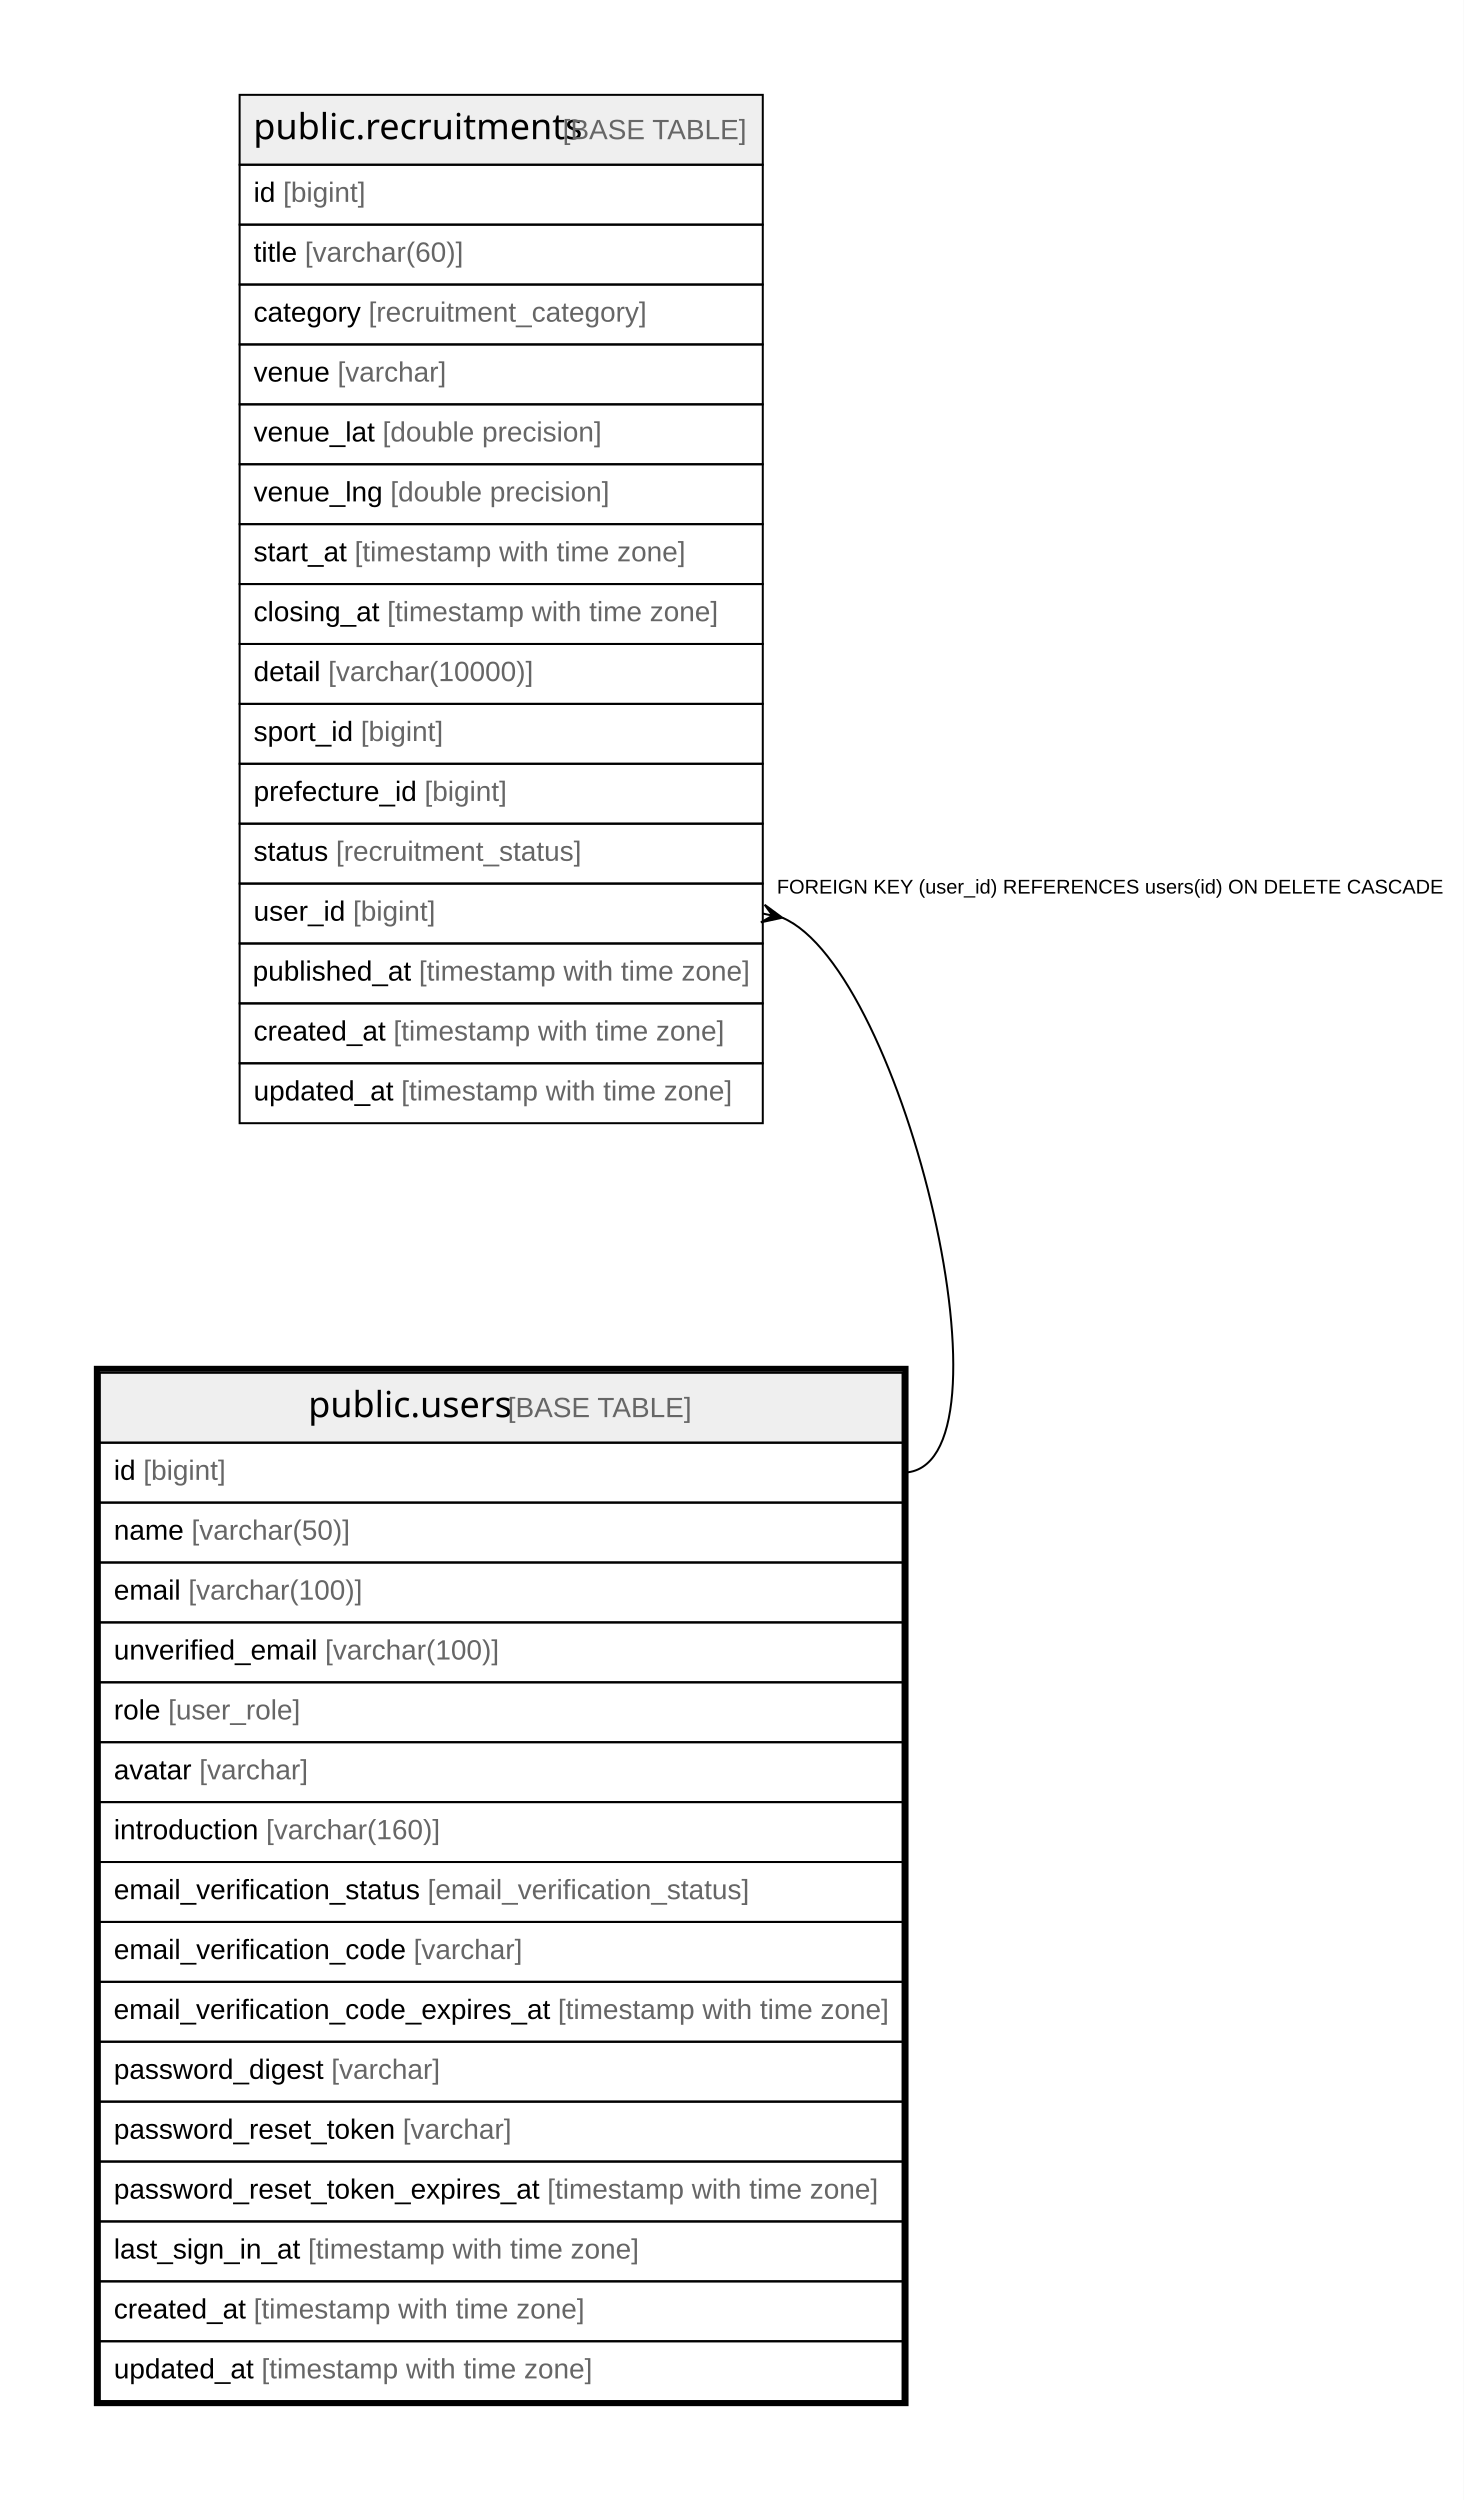
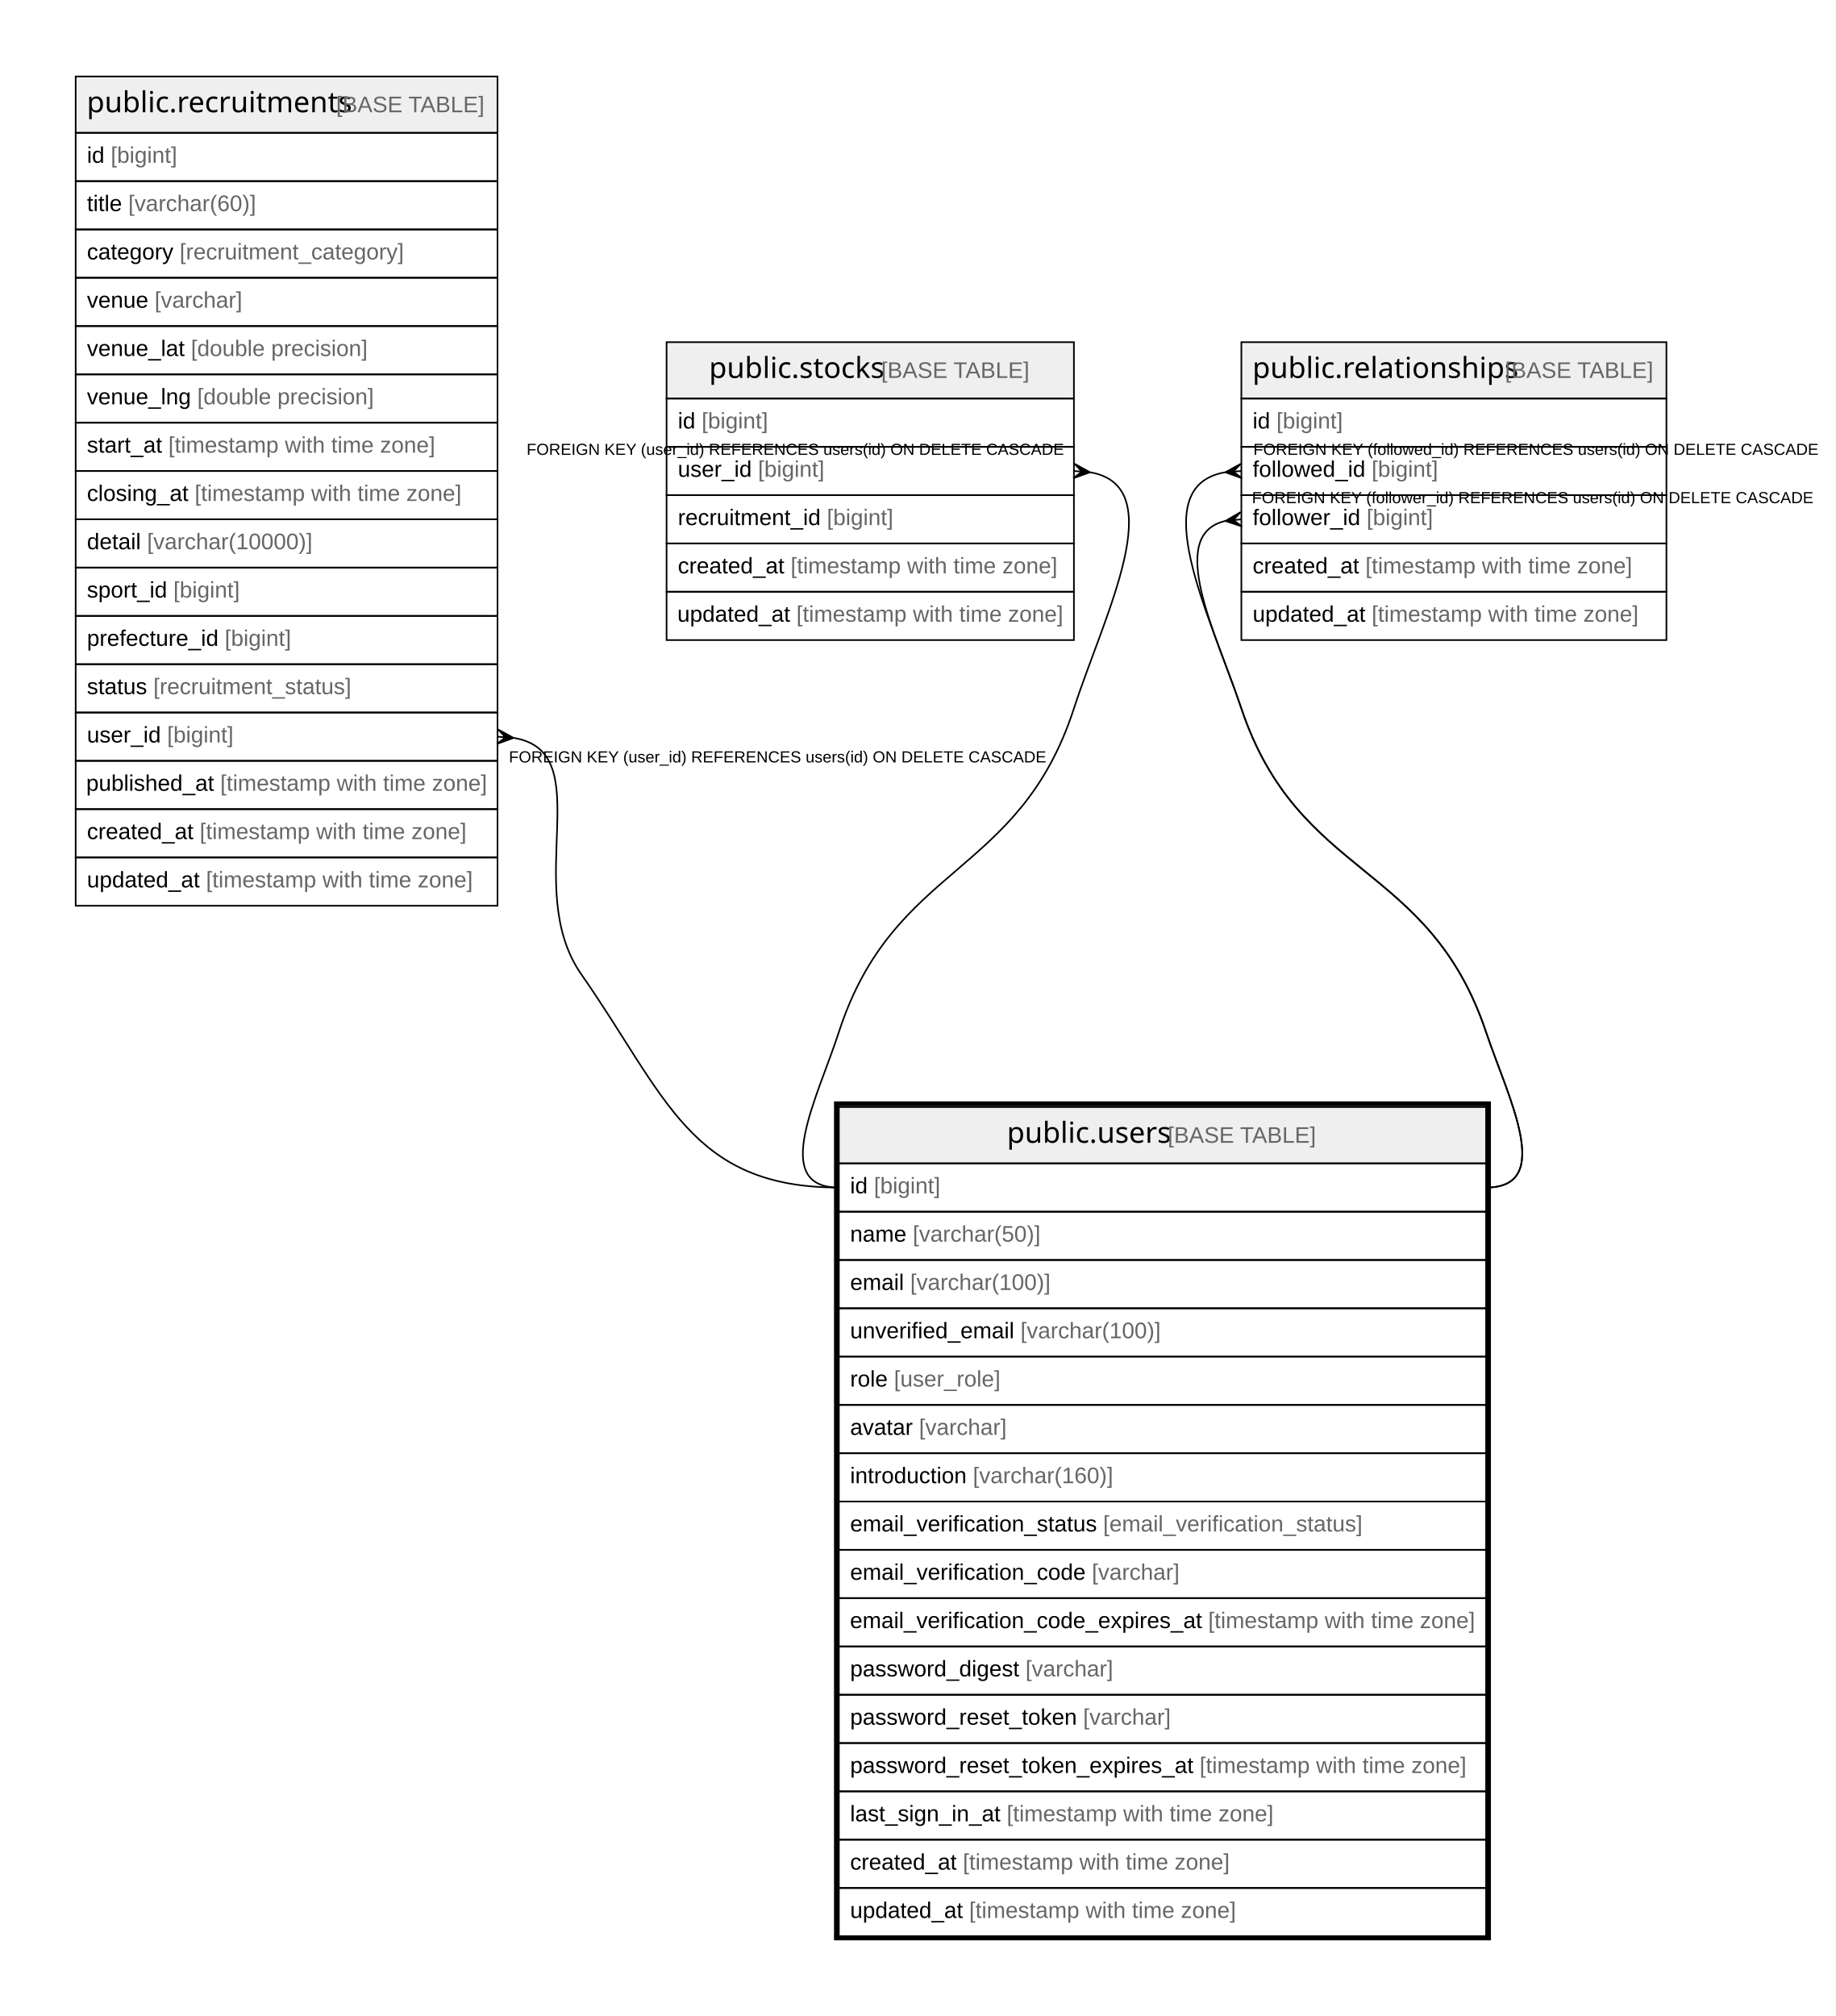
- <svg xmlns="http://www.w3.org/2000/svg" width="733pt" height="1252pt" viewBox="0.00 0.00 733.00 1252.00">
+ <svg xmlns="http://www.w3.org/2000/svg" width="1140pt" height="1252pt" viewBox="0.00 0.00 1140.00 1252.00">
  <g id="graph0" class="graph" transform="scale(1 1) rotate(0) translate(4 1248)">
-     <polygon fill="#ffffff" stroke="transparent" points="-4,4 -4,-1248 729,-1248 729,4 -4,4" />
+     <polygon fill="#ffffff" stroke="transparent" points="-4,4 -4,-1248 1136,-1248 1136,4 -4,4" />
    <g id="node1" class="node">
-       <polygon fill="#efefef" stroke="transparent" points="46,-525.5 46,-560.5 448,-560.5 448,-525.5 46,-525.5" />
-       <polygon fill="none" stroke="#000000" points="46,-525.5 46,-560.5 448,-560.5 448,-525.5 46,-525.5" />
-       <text text-anchor="start" x="150.366" y="-538.3" font-family="Arial Bold" font-size="18.00" fill="#000000">public.users</text>
-       <text text-anchor="start" x="246.38" y="-538.3" font-family="Arial" font-size="14.00" fill="#000000"> </text>
-       <text text-anchor="start" x="250.271" y="-538.3" font-family="Arial" font-size="14.00" fill="#666666">[BASE TABLE]</text>
-       <polygon fill="none" stroke="#000000" points="46,-495.5 46,-525.5 448,-525.5 448,-495.5 46,-495.5" />
-       <text text-anchor="start" x="53" y="-506.9" font-family="Arial" font-size="14.00" fill="#000000">id </text>
-       <text text-anchor="start" x="67.78" y="-506.9" font-family="Arial" font-size="14.00" fill="#666666">[bigint]</text>
-       <polygon fill="none" stroke="#000000" points="46,-465.5 46,-495.5 448,-495.5 448,-465.5 46,-465.5" />
-       <text text-anchor="start" x="53" y="-476.9" font-family="Arial" font-size="14.00" fill="#000000">name </text>
-       <text text-anchor="start" x="91.899" y="-476.9" font-family="Arial" font-size="14.00" fill="#666666">[varchar(50)]</text>
-       <polygon fill="none" stroke="#000000" points="46,-435.5 46,-465.5 448,-465.5 448,-435.5 46,-435.5" />
-       <text text-anchor="start" x="53" y="-446.9" font-family="Arial" font-size="14.00" fill="#000000">email </text>
-       <text text-anchor="start" x="90.33" y="-446.9" font-family="Arial" font-size="14.00" fill="#666666">[varchar(100)]</text>
-       <polygon fill="none" stroke="#000000" points="46,-405.5 46,-435.5 448,-435.5 448,-405.5 46,-405.5" />
-       <text text-anchor="start" x="53" y="-416.9" font-family="Arial" font-size="14.00" fill="#000000">unverified_email </text>
-       <text text-anchor="start" x="158.79" y="-416.9" font-family="Arial" font-size="14.00" fill="#666666">[varchar(100)]</text>
-       <polygon fill="none" stroke="#000000" points="46,-375.5 46,-405.5 448,-405.5 448,-375.5 46,-375.5" />
-       <text text-anchor="start" x="53" y="-386.9" font-family="Arial" font-size="14.00" fill="#000000">role </text>
-       <text text-anchor="start" x="80.223" y="-386.9" font-family="Arial" font-size="14.00" fill="#666666">[user_role]</text>
-       <polygon fill="none" stroke="#000000" points="46,-345.5 46,-375.5 448,-375.5 448,-345.5 46,-345.5" />
-       <text text-anchor="start" x="53" y="-356.9" font-family="Arial" font-size="14.00" fill="#000000">avatar </text>
-       <text text-anchor="start" x="95.79" y="-356.9" font-family="Arial" font-size="14.00" fill="#666666">[varchar]</text>
-       <polygon fill="none" stroke="#000000" points="46,-315.5 46,-345.5 448,-345.5 448,-315.5 46,-315.5" />
-       <text text-anchor="start" x="53" y="-326.9" font-family="Arial" font-size="14.00" fill="#000000">introduction </text>
-       <text text-anchor="start" x="129.241" y="-326.9" font-family="Arial" font-size="14.00" fill="#666666">[varchar(160)]</text>
-       <polygon fill="none" stroke="#000000" points="46,-285.5 46,-315.5 448,-315.5 448,-285.5 46,-285.5" />
-       <text text-anchor="start" x="53" y="-296.9" font-family="Arial" font-size="14.00" fill="#000000">email_verification_status </text>
-       <text text-anchor="start" x="210.133" y="-296.9" font-family="Arial" font-size="14.00" fill="#666666">[email_verification_status]</text>
-       <polygon fill="none" stroke="#000000" points="46,-255.5 46,-285.5 448,-285.5 448,-255.5 46,-255.5" />
-       <text text-anchor="start" x="53" y="-266.9" font-family="Arial" font-size="14.00" fill="#000000">email_verification_code </text>
-       <text text-anchor="start" x="203.135" y="-266.9" font-family="Arial" font-size="14.00" fill="#666666">[varchar]</text>
-       <polygon fill="none" stroke="#000000" points="46,-225.5 46,-255.5 448,-255.5 448,-225.5 46,-225.5" />
-       <text text-anchor="start" x="52.914" y="-236.9" font-family="Arial" font-size="14.00" fill="#000000">email_verification_code_expires_at </text>
-       <text text-anchor="start" x="275.402" y="-236.9" font-family="Arial" font-size="14.00" fill="#666666">[timestamp with time zone]</text>
-       <polygon fill="none" stroke="#000000" points="46,-195.5 46,-225.5 448,-225.5 448,-195.5 46,-195.5" />
-       <text text-anchor="start" x="53" y="-206.9" font-family="Arial" font-size="14.00" fill="#000000">password_digest </text>
-       <text text-anchor="start" x="161.916" y="-206.9" font-family="Arial" font-size="14.00" fill="#666666">[varchar]</text>
-       <polygon fill="none" stroke="#000000" points="46,-165.5 46,-195.5 448,-195.5 448,-165.5 46,-165.5" />
-       <text text-anchor="start" x="53" y="-176.9" font-family="Arial" font-size="14.00" fill="#000000">password_reset_token </text>
-       <text text-anchor="start" x="197.708" y="-176.9" font-family="Arial" font-size="14.00" fill="#666666">[varchar]</text>
-       <polygon fill="none" stroke="#000000" points="46,-135.5 46,-165.5 448,-165.5 448,-135.5 46,-135.5" />
-       <text text-anchor="start" x="53" y="-146.9" font-family="Arial" font-size="14.00" fill="#000000">password_reset_token_expires_at </text>
-       <text text-anchor="start" x="270.062" y="-146.9" font-family="Arial" font-size="14.00" fill="#666666">[timestamp with time zone]</text>
-       <polygon fill="none" stroke="#000000" points="46,-105.5 46,-135.5 448,-135.5 448,-105.5 46,-105.5" />
-       <text text-anchor="start" x="53" y="-116.9" font-family="Arial" font-size="14.00" fill="#000000">last_sign_in_at </text>
-       <text text-anchor="start" x="150.252" y="-116.9" font-family="Arial" font-size="14.00" fill="#666666">[timestamp with time zone]</text>
-       <polygon fill="none" stroke="#000000" points="46,-75.5 46,-105.5 448,-105.5 448,-75.5 46,-75.5" />
-       <text text-anchor="start" x="53" y="-86.9" font-family="Arial" font-size="14.00" fill="#000000">created_at </text>
-       <text text-anchor="start" x="123.028" y="-86.9" font-family="Arial" font-size="14.00" fill="#666666">[timestamp with time zone]</text>
-       <polygon fill="none" stroke="#000000" points="46,-45.5 46,-75.5 448,-75.5 448,-45.5 46,-45.5" />
-       <text text-anchor="start" x="53" y="-56.9" font-family="Arial" font-size="14.00" fill="#000000">updated_at </text>
-       <text text-anchor="start" x="126.933" y="-56.9" font-family="Arial" font-size="14.00" fill="#666666">[timestamp with time zone]</text>
-       <polygon fill="none" stroke="#000000" stroke-width="3" points="44.5,-44.5 44.5,-562.5 449.5,-562.5 449.5,-44.5 44.5,-44.5" />
+       <polygon fill="#efefef" stroke="transparent" points="517,-525.5 517,-560.5 919,-560.5 919,-525.5 517,-525.5" />
+       <polygon fill="none" stroke="#000000" points="517,-525.5 517,-560.5 919,-560.5 919,-525.5 517,-525.5" />
+       <text text-anchor="start" x="621.366" y="-538.3" font-family="Arial Bold" font-size="18.00" fill="#000000">public.users</text>
+       <text text-anchor="start" x="717.38" y="-538.3" font-family="Arial" font-size="14.00" fill="#000000"> </text>
+       <text text-anchor="start" x="721.271" y="-538.3" font-family="Arial" font-size="14.00" fill="#666666">[BASE TABLE]</text>
+       <polygon fill="none" stroke="#000000" points="517,-495.5 517,-525.5 919,-525.5 919,-495.5 517,-495.5" />
+       <text text-anchor="start" x="524" y="-506.9" font-family="Arial" font-size="14.00" fill="#000000">id </text>
+       <text text-anchor="start" x="538.78" y="-506.9" font-family="Arial" font-size="14.00" fill="#666666">[bigint]</text>
+       <polygon fill="none" stroke="#000000" points="517,-465.5 517,-495.5 919,-495.5 919,-465.5 517,-465.5" />
+       <text text-anchor="start" x="524" y="-476.9" font-family="Arial" font-size="14.00" fill="#000000">name </text>
+       <text text-anchor="start" x="562.899" y="-476.9" font-family="Arial" font-size="14.00" fill="#666666">[varchar(50)]</text>
+       <polygon fill="none" stroke="#000000" points="517,-435.5 517,-465.5 919,-465.5 919,-435.5 517,-435.5" />
+       <text text-anchor="start" x="524" y="-446.9" font-family="Arial" font-size="14.00" fill="#000000">email </text>
+       <text text-anchor="start" x="561.33" y="-446.9" font-family="Arial" font-size="14.00" fill="#666666">[varchar(100)]</text>
+       <polygon fill="none" stroke="#000000" points="517,-405.5 517,-435.5 919,-435.5 919,-405.5 517,-405.5" />
+       <text text-anchor="start" x="524" y="-416.9" font-family="Arial" font-size="14.00" fill="#000000">unverified_email </text>
+       <text text-anchor="start" x="629.79" y="-416.9" font-family="Arial" font-size="14.00" fill="#666666">[varchar(100)]</text>
+       <polygon fill="none" stroke="#000000" points="517,-375.5 517,-405.5 919,-405.5 919,-375.5 517,-375.5" />
+       <text text-anchor="start" x="524" y="-386.9" font-family="Arial" font-size="14.00" fill="#000000">role </text>
+       <text text-anchor="start" x="551.223" y="-386.9" font-family="Arial" font-size="14.00" fill="#666666">[user_role]</text>
+       <polygon fill="none" stroke="#000000" points="517,-345.5 517,-375.5 919,-375.5 919,-345.5 517,-345.5" />
+       <text text-anchor="start" x="524" y="-356.9" font-family="Arial" font-size="14.00" fill="#000000">avatar </text>
+       <text text-anchor="start" x="566.79" y="-356.9" font-family="Arial" font-size="14.00" fill="#666666">[varchar]</text>
+       <polygon fill="none" stroke="#000000" points="517,-315.5 517,-345.5 919,-345.5 919,-315.5 517,-315.5" />
+       <text text-anchor="start" x="524" y="-326.9" font-family="Arial" font-size="14.00" fill="#000000">introduction </text>
+       <text text-anchor="start" x="600.241" y="-326.9" font-family="Arial" font-size="14.00" fill="#666666">[varchar(160)]</text>
+       <polygon fill="none" stroke="#000000" points="517,-285.5 517,-315.5 919,-315.5 919,-285.5 517,-285.5" />
+       <text text-anchor="start" x="524" y="-296.9" font-family="Arial" font-size="14.00" fill="#000000">email_verification_status </text>
+       <text text-anchor="start" x="681.133" y="-296.9" font-family="Arial" font-size="14.00" fill="#666666">[email_verification_status]</text>
+       <polygon fill="none" stroke="#000000" points="517,-255.5 517,-285.5 919,-285.5 919,-255.5 517,-255.5" />
+       <text text-anchor="start" x="524" y="-266.9" font-family="Arial" font-size="14.00" fill="#000000">email_verification_code </text>
+       <text text-anchor="start" x="674.135" y="-266.9" font-family="Arial" font-size="14.00" fill="#666666">[varchar]</text>
+       <polygon fill="none" stroke="#000000" points="517,-225.5 517,-255.5 919,-255.5 919,-225.5 517,-225.5" />
+       <text text-anchor="start" x="523.914" y="-236.9" font-family="Arial" font-size="14.00" fill="#000000">email_verification_code_expires_at </text>
+       <text text-anchor="start" x="746.402" y="-236.9" font-family="Arial" font-size="14.00" fill="#666666">[timestamp with time zone]</text>
+       <polygon fill="none" stroke="#000000" points="517,-195.5 517,-225.5 919,-225.5 919,-195.5 517,-195.5" />
+       <text text-anchor="start" x="524" y="-206.9" font-family="Arial" font-size="14.00" fill="#000000">password_digest </text>
+       <text text-anchor="start" x="632.916" y="-206.9" font-family="Arial" font-size="14.00" fill="#666666">[varchar]</text>
+       <polygon fill="none" stroke="#000000" points="517,-165.5 517,-195.5 919,-195.5 919,-165.5 517,-165.5" />
+       <text text-anchor="start" x="524" y="-176.9" font-family="Arial" font-size="14.00" fill="#000000">password_reset_token </text>
+       <text text-anchor="start" x="668.708" y="-176.9" font-family="Arial" font-size="14.00" fill="#666666">[varchar]</text>
+       <polygon fill="none" stroke="#000000" points="517,-135.5 517,-165.5 919,-165.5 919,-135.5 517,-135.5" />
+       <text text-anchor="start" x="524" y="-146.9" font-family="Arial" font-size="14.00" fill="#000000">password_reset_token_expires_at </text>
+       <text text-anchor="start" x="741.062" y="-146.9" font-family="Arial" font-size="14.00" fill="#666666">[timestamp with time zone]</text>
+       <polygon fill="none" stroke="#000000" points="517,-105.5 517,-135.5 919,-135.5 919,-105.5 517,-105.5" />
+       <text text-anchor="start" x="524" y="-116.9" font-family="Arial" font-size="14.00" fill="#000000">last_sign_in_at </text>
+       <text text-anchor="start" x="621.252" y="-116.9" font-family="Arial" font-size="14.00" fill="#666666">[timestamp with time zone]</text>
+       <polygon fill="none" stroke="#000000" points="517,-75.5 517,-105.5 919,-105.5 919,-75.5 517,-75.5" />
+       <text text-anchor="start" x="524" y="-86.9" font-family="Arial" font-size="14.00" fill="#000000">created_at </text>
+       <text text-anchor="start" x="594.028" y="-86.9" font-family="Arial" font-size="14.00" fill="#666666">[timestamp with time zone]</text>
+       <polygon fill="none" stroke="#000000" points="517,-45.5 517,-75.5 919,-75.5 919,-45.5 517,-45.5" />
+       <text text-anchor="start" x="524" y="-56.9" font-family="Arial" font-size="14.00" fill="#000000">updated_at </text>
+       <text text-anchor="start" x="597.933" y="-56.9" font-family="Arial" font-size="14.00" fill="#666666">[timestamp with time zone]</text>
+       <polygon fill="none" stroke="#000000" stroke-width="3" points="515.5,-44.5 515.5,-562.5 920.5,-562.5 920.5,-44.5 515.5,-44.5" />
    </g>
    <g id="node2" class="node">
-       <polygon fill="#efefef" stroke="transparent" points="116,-1165.5 116,-1200.5 378,-1200.5 378,-1165.5 116,-1165.5" />
-       <polygon fill="none" stroke="#000000" points="116,-1165.5 116,-1200.5 378,-1200.5 378,-1165.5 116,-1165.5" />
-       <text text-anchor="start" x="122.868" y="-1178.3" font-family="Arial Bold" font-size="18.00" fill="#000000">public.recruitments</text>
-       <text text-anchor="start" x="273.878" y="-1178.3" font-family="Arial" font-size="14.00" fill="#000000"> </text>
-       <text text-anchor="start" x="277.768" y="-1178.3" font-family="Arial" font-size="14.00" fill="#666666">[BASE TABLE]</text>
-       <polygon fill="none" stroke="#000000" points="116,-1135.5 116,-1165.5 378,-1165.5 378,-1135.5 116,-1135.5" />
-       <text text-anchor="start" x="123" y="-1146.9" font-family="Arial" font-size="14.00" fill="#000000">id </text>
-       <text text-anchor="start" x="137.78" y="-1146.9" font-family="Arial" font-size="14.00" fill="#666666">[bigint]</text>
-       <polygon fill="none" stroke="#000000" points="116,-1105.5 116,-1135.5 378,-1135.5 378,-1105.5 116,-1105.5" />
-       <text text-anchor="start" x="123" y="-1116.9" font-family="Arial" font-size="14.00" fill="#000000">title </text>
-       <text text-anchor="start" x="148.668" y="-1116.9" font-family="Arial" font-size="14.00" fill="#666666">[varchar(60)]</text>
-       <polygon fill="none" stroke="#000000" points="116,-1075.5 116,-1105.5 378,-1105.5 378,-1075.5 116,-1075.5" />
-       <text text-anchor="start" x="123" y="-1086.9" font-family="Arial" font-size="14.00" fill="#000000">category </text>
-       <text text-anchor="start" x="180.572" y="-1086.9" font-family="Arial" font-size="14.00" fill="#666666">[recruitment_category]</text>
-       <polygon fill="none" stroke="#000000" points="116,-1045.5 116,-1075.5 378,-1075.5 378,-1045.5 116,-1045.5" />
-       <text text-anchor="start" x="123" y="-1056.9" font-family="Arial" font-size="14.00" fill="#000000">venue </text>
-       <text text-anchor="start" x="165.021" y="-1056.9" font-family="Arial" font-size="14.00" fill="#666666">[varchar]</text>
-       <polygon fill="none" stroke="#000000" points="116,-1015.5 116,-1045.5 378,-1045.5 378,-1015.5 116,-1015.5" />
-       <text text-anchor="start" x="123" y="-1026.9" font-family="Arial" font-size="14.00" fill="#000000">venue_lat </text>
-       <text text-anchor="start" x="187.583" y="-1026.9" font-family="Arial" font-size="14.00" fill="#666666">[double precision]</text>
-       <polygon fill="none" stroke="#000000" points="116,-985.5 116,-1015.5 378,-1015.5 378,-985.5 116,-985.5" />
-       <text text-anchor="start" x="123" y="-996.9" font-family="Arial" font-size="14.00" fill="#000000">venue_lng </text>
-       <text text-anchor="start" x="191.475" y="-996.9" font-family="Arial" font-size="14.00" fill="#666666">[double precision]</text>
-       <polygon fill="none" stroke="#000000" points="116,-955.5 116,-985.5 378,-985.5 378,-955.5 116,-955.5" />
-       <text text-anchor="start" x="123" y="-966.9" font-family="Arial" font-size="14.00" fill="#000000">start_at </text>
-       <text text-anchor="start" x="173.571" y="-966.9" font-family="Arial" font-size="14.00" fill="#666666">[timestamp with time zone]</text>
-       <polygon fill="none" stroke="#000000" points="116,-925.5 116,-955.5 378,-955.5 378,-925.5 116,-925.5" />
-       <text text-anchor="start" x="123" y="-936.9" font-family="Arial" font-size="14.00" fill="#000000">closing_at </text>
-       <text text-anchor="start" x="189.907" y="-936.9" font-family="Arial" font-size="14.00" fill="#666666">[timestamp with time zone]</text>
-       <polygon fill="none" stroke="#000000" points="116,-895.5 116,-925.5 378,-925.5 378,-895.5 116,-895.5" />
-       <text text-anchor="start" x="123" y="-906.9" font-family="Arial" font-size="14.00" fill="#000000">detail </text>
-       <text text-anchor="start" x="160.342" y="-906.9" font-family="Arial" font-size="14.00" fill="#666666">[varchar(10000)]</text>
-       <polygon fill="none" stroke="#000000" points="116,-865.5 116,-895.5 378,-895.5 378,-865.5 116,-865.5" />
-       <text text-anchor="start" x="123" y="-876.9" font-family="Arial" font-size="14.00" fill="#000000">sport_id </text>
-       <text text-anchor="start" x="176.679" y="-876.9" font-family="Arial" font-size="14.00" fill="#666666">[bigint]</text>
-       <polygon fill="none" stroke="#000000" points="116,-835.5 116,-865.5 378,-865.5 378,-835.5 116,-835.5" />
-       <text text-anchor="start" x="123" y="-846.9" font-family="Arial" font-size="14.00" fill="#000000">prefecture_id </text>
-       <text text-anchor="start" x="208.578" y="-846.9" font-family="Arial" font-size="14.00" fill="#666666">[bigint]</text>
-       <polygon fill="none" stroke="#000000" points="116,-805.5 116,-835.5 378,-835.5 378,-805.5 116,-805.5" />
-       <text text-anchor="start" x="123" y="-816.9" font-family="Arial" font-size="14.00" fill="#000000">status </text>
-       <text text-anchor="start" x="164.237" y="-816.9" font-family="Arial" font-size="14.00" fill="#666666">[recruitment_status]</text>
-       <polygon fill="none" stroke="#000000" points="116,-775.5 116,-805.5 378,-805.5 378,-775.5 116,-775.5" />
-       <text text-anchor="start" x="123" y="-786.9" font-family="Arial" font-size="14.00" fill="#000000">user_id </text>
-       <text text-anchor="start" x="172.788" y="-786.9" font-family="Arial" font-size="14.00" fill="#666666">[bigint]</text>
-       <polygon fill="none" stroke="#000000" points="116,-745.5 116,-775.5 378,-775.5 378,-745.5 116,-745.5" />
-       <text text-anchor="start" x="122.53" y="-756.9" font-family="Arial" font-size="14.00" fill="#000000">published_at </text>
-       <text text-anchor="start" x="205.785" y="-756.9" font-family="Arial" font-size="14.00" fill="#666666">[timestamp with time zone]</text>
-       <polygon fill="none" stroke="#000000" points="116,-715.5 116,-745.5 378,-745.5 378,-715.5 116,-715.5" />
-       <text text-anchor="start" x="123" y="-726.9" font-family="Arial" font-size="14.00" fill="#000000">created_at </text>
-       <text text-anchor="start" x="193.028" y="-726.9" font-family="Arial" font-size="14.00" fill="#666666">[timestamp with time zone]</text>
-       <polygon fill="none" stroke="#000000" points="116,-685.5 116,-715.5 378,-715.5 378,-685.5 116,-685.5" />
-       <text text-anchor="start" x="123" y="-696.9" font-family="Arial" font-size="14.00" fill="#000000">updated_at </text>
-       <text text-anchor="start" x="196.933" y="-696.9" font-family="Arial" font-size="14.00" fill="#666666">[timestamp with time zone]</text>
+       <polygon fill="#efefef" stroke="transparent" points="43,-1165.5 43,-1200.5 305,-1200.5 305,-1165.5 43,-1165.5" />
+       <polygon fill="none" stroke="#000000" points="43,-1165.5 43,-1200.5 305,-1200.5 305,-1165.5 43,-1165.5" />
+       <text text-anchor="start" x="49.868" y="-1178.3" font-family="Arial Bold" font-size="18.00" fill="#000000">public.recruitments</text>
+       <text text-anchor="start" x="200.878" y="-1178.3" font-family="Arial" font-size="14.00" fill="#000000"> </text>
+       <text text-anchor="start" x="204.768" y="-1178.3" font-family="Arial" font-size="14.00" fill="#666666">[BASE TABLE]</text>
+       <polygon fill="none" stroke="#000000" points="43,-1135.5 43,-1165.5 305,-1165.5 305,-1135.5 43,-1135.5" />
+       <text text-anchor="start" x="50" y="-1146.9" font-family="Arial" font-size="14.00" fill="#000000">id </text>
+       <text text-anchor="start" x="64.78" y="-1146.9" font-family="Arial" font-size="14.00" fill="#666666">[bigint]</text>
+       <polygon fill="none" stroke="#000000" points="43,-1105.5 43,-1135.5 305,-1135.5 305,-1105.5 43,-1105.5" />
+       <text text-anchor="start" x="50" y="-1116.9" font-family="Arial" font-size="14.00" fill="#000000">title </text>
+       <text text-anchor="start" x="75.668" y="-1116.9" font-family="Arial" font-size="14.00" fill="#666666">[varchar(60)]</text>
+       <polygon fill="none" stroke="#000000" points="43,-1075.5 43,-1105.5 305,-1105.5 305,-1075.5 43,-1075.5" />
+       <text text-anchor="start" x="50" y="-1086.9" font-family="Arial" font-size="14.00" fill="#000000">category </text>
+       <text text-anchor="start" x="107.572" y="-1086.9" font-family="Arial" font-size="14.00" fill="#666666">[recruitment_category]</text>
+       <polygon fill="none" stroke="#000000" points="43,-1045.5 43,-1075.5 305,-1075.5 305,-1045.5 43,-1045.5" />
+       <text text-anchor="start" x="50" y="-1056.9" font-family="Arial" font-size="14.00" fill="#000000">venue </text>
+       <text text-anchor="start" x="92.021" y="-1056.9" font-family="Arial" font-size="14.00" fill="#666666">[varchar]</text>
+       <polygon fill="none" stroke="#000000" points="43,-1015.5 43,-1045.5 305,-1045.5 305,-1015.5 43,-1015.5" />
+       <text text-anchor="start" x="50" y="-1026.9" font-family="Arial" font-size="14.00" fill="#000000">venue_lat </text>
+       <text text-anchor="start" x="114.583" y="-1026.9" font-family="Arial" font-size="14.00" fill="#666666">[double precision]</text>
+       <polygon fill="none" stroke="#000000" points="43,-985.5 43,-1015.5 305,-1015.5 305,-985.5 43,-985.5" />
+       <text text-anchor="start" x="50" y="-996.9" font-family="Arial" font-size="14.00" fill="#000000">venue_lng </text>
+       <text text-anchor="start" x="118.475" y="-996.9" font-family="Arial" font-size="14.00" fill="#666666">[double precision]</text>
+       <polygon fill="none" stroke="#000000" points="43,-955.5 43,-985.5 305,-985.5 305,-955.5 43,-955.5" />
+       <text text-anchor="start" x="50" y="-966.9" font-family="Arial" font-size="14.00" fill="#000000">start_at </text>
+       <text text-anchor="start" x="100.571" y="-966.9" font-family="Arial" font-size="14.00" fill="#666666">[timestamp with time zone]</text>
+       <polygon fill="none" stroke="#000000" points="43,-925.5 43,-955.5 305,-955.5 305,-925.5 43,-925.5" />
+       <text text-anchor="start" x="50" y="-936.9" font-family="Arial" font-size="14.00" fill="#000000">closing_at </text>
+       <text text-anchor="start" x="116.907" y="-936.9" font-family="Arial" font-size="14.00" fill="#666666">[timestamp with time zone]</text>
+       <polygon fill="none" stroke="#000000" points="43,-895.5 43,-925.5 305,-925.5 305,-895.5 43,-895.5" />
+       <text text-anchor="start" x="50" y="-906.9" font-family="Arial" font-size="14.00" fill="#000000">detail </text>
+       <text text-anchor="start" x="87.342" y="-906.9" font-family="Arial" font-size="14.00" fill="#666666">[varchar(10000)]</text>
+       <polygon fill="none" stroke="#000000" points="43,-865.5 43,-895.5 305,-895.5 305,-865.5 43,-865.5" />
+       <text text-anchor="start" x="50" y="-876.9" font-family="Arial" font-size="14.00" fill="#000000">sport_id </text>
+       <text text-anchor="start" x="103.679" y="-876.9" font-family="Arial" font-size="14.00" fill="#666666">[bigint]</text>
+       <polygon fill="none" stroke="#000000" points="43,-835.5 43,-865.5 305,-865.5 305,-835.5 43,-835.5" />
+       <text text-anchor="start" x="50" y="-846.9" font-family="Arial" font-size="14.00" fill="#000000">prefecture_id </text>
+       <text text-anchor="start" x="135.578" y="-846.9" font-family="Arial" font-size="14.00" fill="#666666">[bigint]</text>
+       <polygon fill="none" stroke="#000000" points="43,-805.5 43,-835.5 305,-835.5 305,-805.5 43,-805.5" />
+       <text text-anchor="start" x="50" y="-816.9" font-family="Arial" font-size="14.00" fill="#000000">status </text>
+       <text text-anchor="start" x="91.237" y="-816.9" font-family="Arial" font-size="14.00" fill="#666666">[recruitment_status]</text>
+       <polygon fill="none" stroke="#000000" points="43,-775.5 43,-805.5 305,-805.5 305,-775.5 43,-775.5" />
+       <text text-anchor="start" x="50" y="-786.9" font-family="Arial" font-size="14.00" fill="#000000">user_id </text>
+       <text text-anchor="start" x="99.788" y="-786.9" font-family="Arial" font-size="14.00" fill="#666666">[bigint]</text>
+       <polygon fill="none" stroke="#000000" points="43,-745.5 43,-775.5 305,-775.5 305,-745.5 43,-745.5" />
+       <text text-anchor="start" x="49.53" y="-756.9" font-family="Arial" font-size="14.00" fill="#000000">published_at </text>
+       <text text-anchor="start" x="132.785" y="-756.9" font-family="Arial" font-size="14.00" fill="#666666">[timestamp with time zone]</text>
+       <polygon fill="none" stroke="#000000" points="43,-715.5 43,-745.5 305,-745.5 305,-715.5 43,-715.5" />
+       <text text-anchor="start" x="50" y="-726.9" font-family="Arial" font-size="14.00" fill="#000000">created_at </text>
+       <text text-anchor="start" x="120.028" y="-726.9" font-family="Arial" font-size="14.00" fill="#666666">[timestamp with time zone]</text>
+       <polygon fill="none" stroke="#000000" points="43,-685.5 43,-715.5 305,-715.5 305,-685.5 43,-685.5" />
+       <text text-anchor="start" x="50" y="-696.9" font-family="Arial" font-size="14.00" fill="#000000">updated_at </text>
+       <text text-anchor="start" x="123.933" y="-696.9" font-family="Arial" font-size="14.00" fill="#666666">[timestamp with time zone]</text>
    </g>
    <g id="edge1" class="edge">
-       <path fill="none" stroke="#000000" d="M387.798,-788.407C448.901,-762.784 508.88,-510.5 448,-510.5" />
-       <polygon fill="#000000" stroke="#000000" points="387.779,-788.411 377.06,-786.099 382.89,-789.456 378,-790.5 378,-790.5 378,-790.5 382.89,-789.456 378.94,-794.901 387.779,-788.411 387.779,-788.411" />
-       <text text-anchor="start" x="385.053" y="-800.5" font-family="Arial" font-size="10.00" fill="#000000">FOREIGN KEY (user_id) REFERENCES users(id) ON DELETE CASCADE</text>
+       <path fill="none" stroke="#000000" d="M315.303,-789.708C368.536,-780.703 319.409,-696.894 357,-643 409.82,-567.272 424.671,-510.5 517,-510.5" />
+       <polygon fill="#000000" stroke="#000000" points="314.971,-789.734 304.655,-786.013 309.985,-790.117 305,-790.5 305,-790.5 305,-790.5 309.985,-790.117 305.345,-794.987 314.971,-789.734 314.971,-789.734" />
+       <text text-anchor="start" x="312.053" y="-774.5" font-family="Arial" font-size="10.00" fill="#000000">FOREIGN KEY (user_id) REFERENCES users(id) ON DELETE CASCADE</text>
+     </g>
+     <g id="node3" class="node">
+       <polygon fill="#efefef" stroke="transparent" points="410,-1000.5 410,-1035.5 663,-1035.5 663,-1000.5 410,-1000.5" />
+       <polygon fill="none" stroke="#000000" points="410,-1000.5 410,-1035.5 663,-1035.5 663,-1000.5 410,-1000.5" />
+       <text text-anchor="start" x="436.364" y="-1013.3" font-family="Arial Bold" font-size="18.00" fill="#000000">public.stocks</text>
+       <text text-anchor="start" x="539.382" y="-1013.3" font-family="Arial" font-size="14.00" fill="#000000"> </text>
+       <text text-anchor="start" x="543.273" y="-1013.3" font-family="Arial" font-size="14.00" fill="#666666">[BASE TABLE]</text>
+       <polygon fill="none" stroke="#000000" points="410,-970.5 410,-1000.5 663,-1000.5 663,-970.5 410,-970.5" />
+       <text text-anchor="start" x="417" y="-981.9" font-family="Arial" font-size="14.00" fill="#000000">id </text>
+       <text text-anchor="start" x="431.78" y="-981.9" font-family="Arial" font-size="14.00" fill="#666666">[bigint]</text>
+       <polygon fill="none" stroke="#000000" points="410,-940.5 410,-970.5 663,-970.5 663,-940.5 410,-940.5" />
+       <text text-anchor="start" x="417" y="-951.9" font-family="Arial" font-size="14.00" fill="#000000">user_id </text>
+       <text text-anchor="start" x="466.788" y="-951.9" font-family="Arial" font-size="14.00" fill="#666666">[bigint]</text>
+       <polygon fill="none" stroke="#000000" points="410,-910.5 410,-940.5 663,-940.5 663,-910.5 410,-910.5" />
+       <text text-anchor="start" x="417" y="-921.9" font-family="Arial" font-size="14.00" fill="#000000">recruitment_id </text>
+       <text text-anchor="start" x="509.562" y="-921.9" font-family="Arial" font-size="14.00" fill="#666666">[bigint]</text>
+       <polygon fill="none" stroke="#000000" points="410,-880.5 410,-910.5 663,-910.5 663,-880.5 410,-880.5" />
+       <text text-anchor="start" x="417" y="-891.9" font-family="Arial" font-size="14.00" fill="#000000">created_at </text>
+       <text text-anchor="start" x="487.028" y="-891.9" font-family="Arial" font-size="14.00" fill="#666666">[timestamp with time zone]</text>
+       <polygon fill="none" stroke="#000000" points="410,-850.5 410,-880.5 663,-880.5 663,-850.5 410,-850.5" />
+       <text text-anchor="start" x="416.692" y="-861.9" font-family="Arial" font-size="14.00" fill="#000000">updated_at </text>
+       <text text-anchor="start" x="490.624" y="-861.9" font-family="Arial" font-size="14.00" fill="#666666">[timestamp with time zone]</text>
+     </g>
+     <g id="edge2" class="edge">
+       <path fill="none" stroke="#000000" d="M673.097,-954.7C723.504,-945.927 682.107,-866.817 663,-808 628.886,-702.989 551.114,-712.011 517,-607 503.749,-566.21 474.111,-510.5 517,-510.5" />
+       <polygon fill="#000000" stroke="#000000" points="672.969,-954.71 662.645,-951.014 667.984,-955.105 663,-955.5 663,-955.5 663,-955.5 667.984,-955.105 663.355,-959.986 672.969,-954.71 672.969,-954.71" />
+       <text text-anchor="start" x="323.053" y="-965.5" font-family="Arial" font-size="10.00" fill="#000000">FOREIGN KEY (user_id) REFERENCES users(id) ON DELETE CASCADE</text>
+     </g>
+     <g id="node4" class="node">
+       <polygon fill="#efefef" stroke="transparent" points="767,-1000.5 767,-1035.5 1031,-1035.5 1031,-1000.5 767,-1000.5" />
+       <polygon fill="none" stroke="#000000" points="767,-1000.5 767,-1035.5 1031,-1035.5 1031,-1000.5 767,-1000.5" />
+       <text text-anchor="start" x="773.861" y="-1013.3" font-family="Arial Bold" font-size="18.00" fill="#000000">public.relationships</text>
+       <text text-anchor="start" x="926.885" y="-1013.3" font-family="Arial" font-size="14.00" fill="#000000"> </text>
+       <text text-anchor="start" x="930.775" y="-1013.3" font-family="Arial" font-size="14.00" fill="#666666">[BASE TABLE]</text>
+       <polygon fill="none" stroke="#000000" points="767,-970.5 767,-1000.5 1031,-1000.5 1031,-970.5 767,-970.5" />
+       <text text-anchor="start" x="774" y="-981.9" font-family="Arial" font-size="14.00" fill="#000000">id </text>
+       <text text-anchor="start" x="788.78" y="-981.9" font-family="Arial" font-size="14.00" fill="#666666">[bigint]</text>
+       <polygon fill="none" stroke="#000000" points="767,-940.5 767,-970.5 1031,-970.5 1031,-940.5 767,-940.5" />
+       <text text-anchor="start" x="774" y="-951.9" font-family="Arial" font-size="14.00" fill="#000000">followed_id </text>
+       <text text-anchor="start" x="847.903" y="-951.9" font-family="Arial" font-size="14.00" fill="#666666">[bigint]</text>
+       <polygon fill="none" stroke="#000000" points="767,-910.5 767,-940.5 1031,-940.5 1031,-910.5 767,-910.5" />
+       <text text-anchor="start" x="774" y="-921.9" font-family="Arial" font-size="14.00" fill="#000000">follower_id </text>
+       <text text-anchor="start" x="844.781" y="-921.9" font-family="Arial" font-size="14.00" fill="#666666">[bigint]</text>
+       <polygon fill="none" stroke="#000000" points="767,-880.5 767,-910.5 1031,-910.5 1031,-880.5 767,-880.5" />
+       <text text-anchor="start" x="774" y="-891.9" font-family="Arial" font-size="14.00" fill="#000000">created_at </text>
+       <text text-anchor="start" x="844.028" y="-891.9" font-family="Arial" font-size="14.00" fill="#666666">[timestamp with time zone]</text>
+       <polygon fill="none" stroke="#000000" points="767,-850.5 767,-880.5 1031,-880.5 1031,-850.5 767,-850.5" />
+       <text text-anchor="start" x="774" y="-861.9" font-family="Arial" font-size="14.00" fill="#000000">updated_at </text>
+       <text text-anchor="start" x="847.933" y="-861.9" font-family="Arial" font-size="14.00" fill="#666666">[timestamp with time zone]</text>
+     </g>
+     <g id="edge3" class="edge">
+       <path fill="none" stroke="#000000" d="M756.898,-954.698C706.432,-945.906 747.327,-866.63 767,-808 802.629,-701.817 883.371,-713.183 919,-607 932.643,-566.339 961.889,-510.5 919,-510.5" />
+       <polygon fill="#000000" stroke="#000000" points="757.031,-954.709 766.644,-959.986 762.016,-955.104 767,-955.5 767,-955.5 767,-955.5 762.016,-955.104 767.356,-951.014 757.031,-954.709 757.031,-954.709" />
+       <text text-anchor="start" x="774.441" y="-965.5" font-family="Arial" font-size="10.00" fill="#000000">FOREIGN KEY (followed_id) REFERENCES users(id) ON DELETE CASCADE</text>
+     </g>
+     <g id="edge4" class="edge">
+       <path fill="none" stroke="#000000" d="M756.78,-924.412C719.959,-915.51 751.621,-853.835 767,-808 802.629,-701.817 883.371,-713.183 919,-607 932.643,-566.339 961.889,-510.5 919,-510.5" />
+       <polygon fill="#000000" stroke="#000000" points="757.056,-924.441 766.524,-929.975 762.028,-924.971 767,-925.5 767,-925.5 767,-925.5 762.028,-924.971 767.476,-921.025 757.056,-924.441 757.056,-924.441" />
+       <text text-anchor="start" x="773.556" y="-935.5" font-family="Arial" font-size="10.00" fill="#000000">FOREIGN KEY (follower_id) REFERENCES users(id) ON DELETE CASCADE</text>
    </g>
  </g>
</svg>
